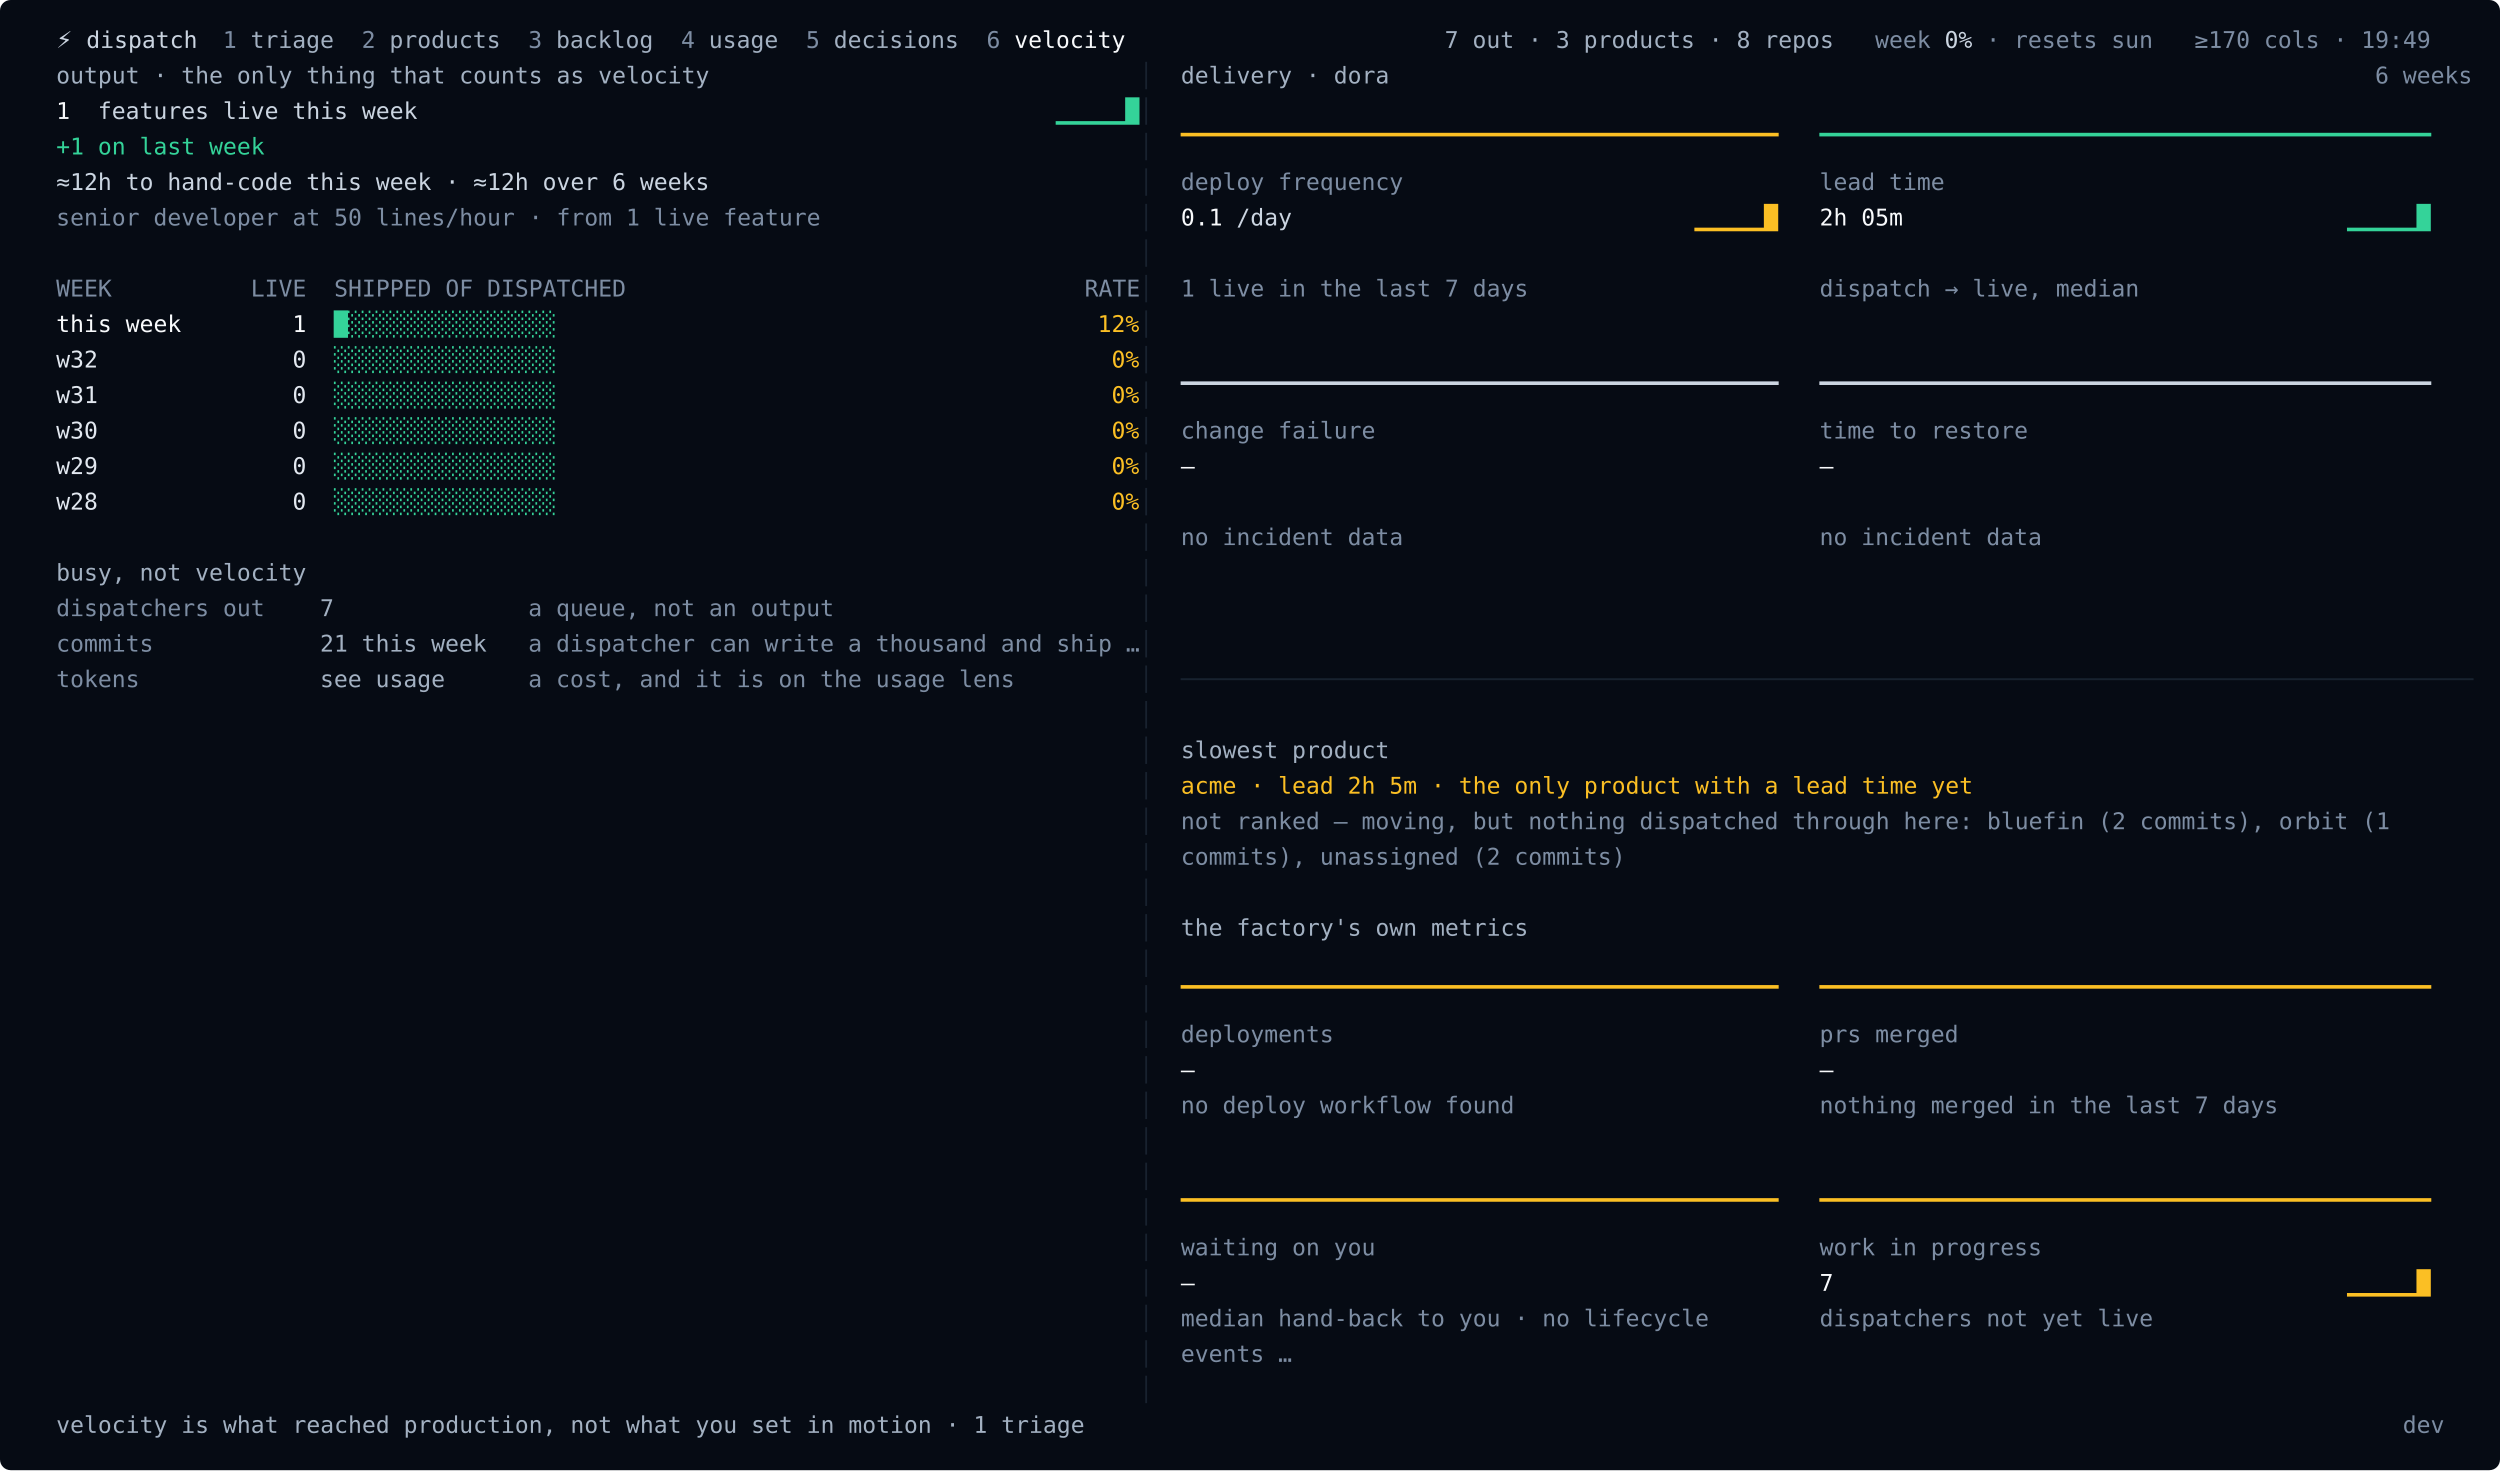
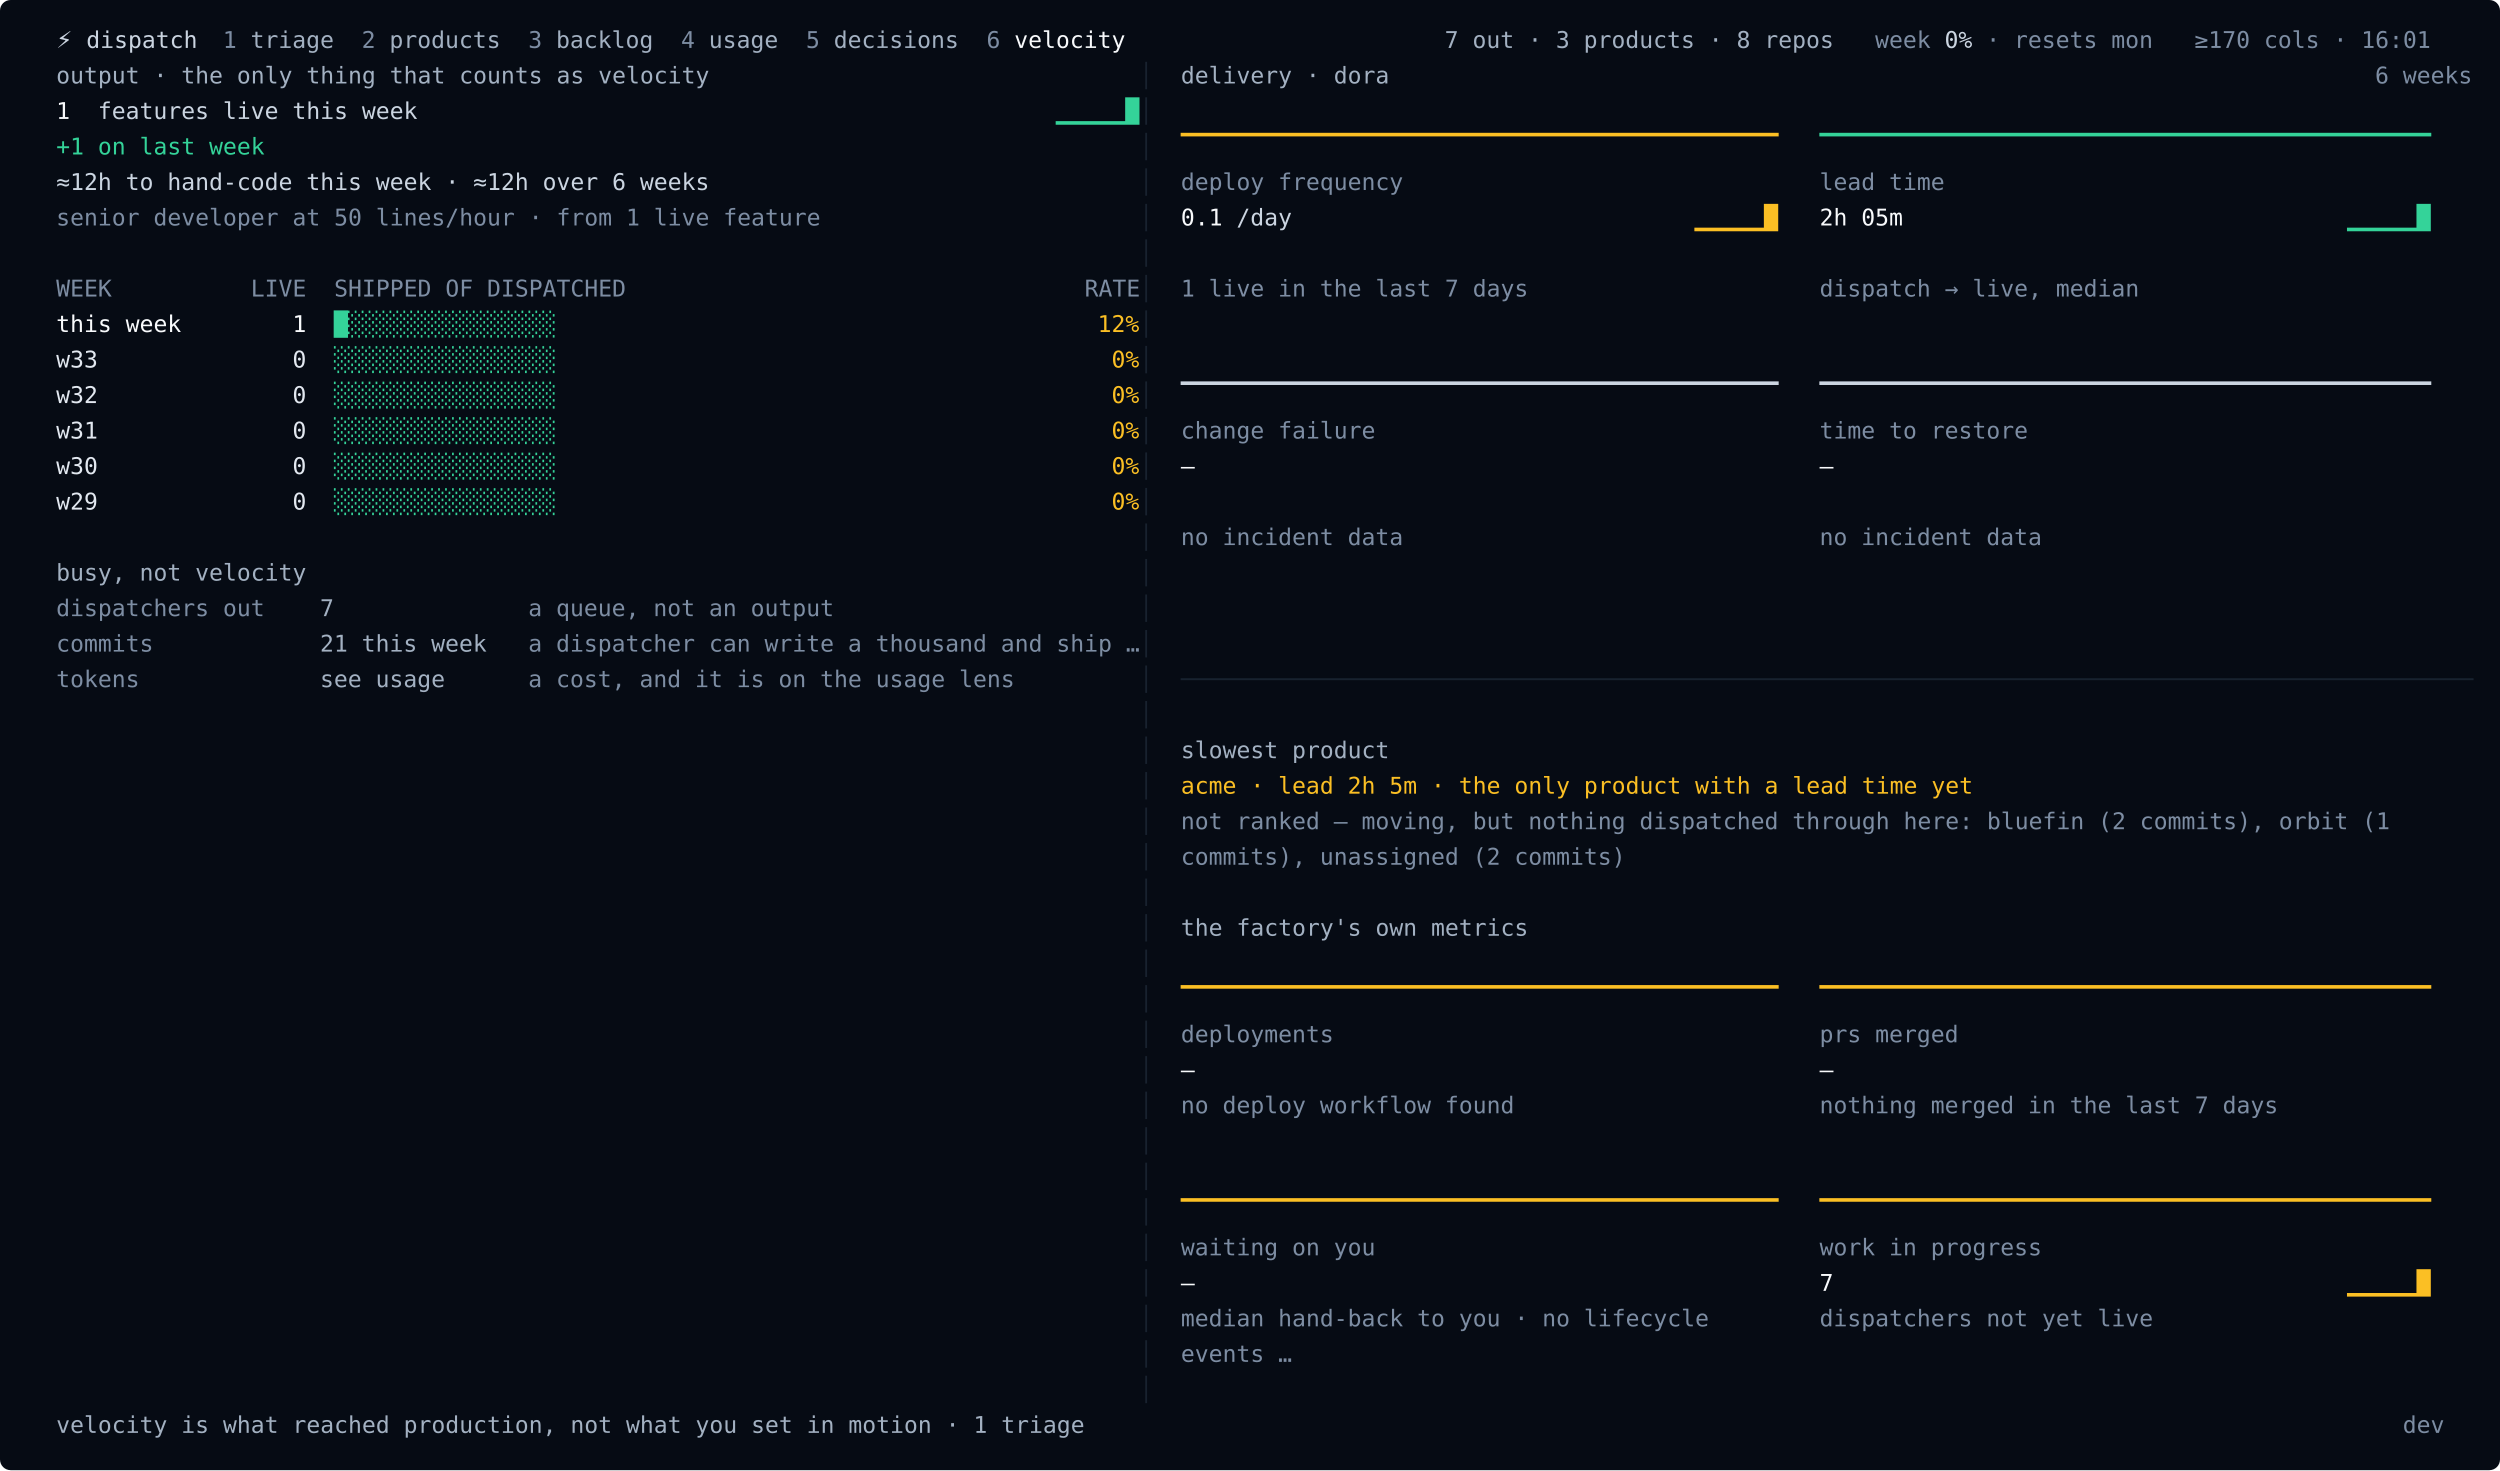
<svg xmlns="http://www.w3.org/2000/svg" width="1408" height="828" viewBox="0 0 1408 828" role="img" aria-label="The velocity lens">
  <rect width="1408" height="828" rx="6" fill="#060b14" />
  <g font-family="ui-monospace, SFMono-Regular, Menlo, Consolas, 'DejaVu Sans Mono', monospace" font-size="13.0" xml:space="preserve">
    <text xml:space="preserve" y="27.00" fill="#e2e8f0">
      <tspan x="16.00">  </tspan>
      <tspan x="31.64" fill="#cbd5e1">⚡ dispatch</tspan>
      <tspan x="109.84">  </tspan>
      <tspan x="125.48" fill="#7d8da3">1 </tspan>
      <tspan x="141.12" fill="#a3b1c2">triage</tspan>
      <tspan x="188.04">  </tspan>
      <tspan x="203.68" fill="#7d8da3">2 </tspan>
      <tspan x="219.32" fill="#a3b1c2">products</tspan>
      <tspan x="281.88">  </tspan>
      <tspan x="297.52" fill="#7d8da3">3 </tspan>
      <tspan x="313.16" fill="#a3b1c2">backlog</tspan>
      <tspan x="367.90">  </tspan>
      <tspan x="383.54" fill="#7d8da3">4 </tspan>
      <tspan x="399.18" fill="#a3b1c2">usage</tspan>
      <tspan x="438.28">  </tspan>
      <tspan x="453.92" fill="#7d8da3">5 </tspan>
      <tspan x="469.56" fill="#a3b1c2">decisions</tspan>
      <tspan x="539.94">  </tspan>
      <tspan x="555.58" fill="#7d8da3">6 </tspan>
      <tspan x="571.22" fill="#f8fafc">velocity</tspan>
      <tspan x="633.78">                       </tspan>
      <tspan x="813.64" fill="#a3b1c2">7 out · 3 products · 8 repos</tspan>
      <tspan x="1032.60">   </tspan>
      <tspan x="1056.06" fill="#7d8da3">week </tspan>
      <tspan x="1095.16" fill="#cbd5e1">0%</tspan>
-       <tspan x="1110.80" fill="#7d8da3"> · resets sun</tspan>
+       <tspan x="1110.80" fill="#7d8da3"> · resets mon</tspan>
      <tspan x="1212.46">   </tspan>
-       <tspan x="1235.92" fill="#7d8da3">≥170 cols · 19:49</tspan>
+       <tspan x="1235.92" fill="#7d8da3">≥170 cols · 16:01</tspan>
    </text>
    <text xml:space="preserve" y="47.00" fill="#e2e8f0">
      <tspan x="16.00">  </tspan>
      <tspan x="31.64" fill="#a3b1c2">output · the only thing that counts as velocity                               </tspan>
      <tspan x="641.60" fill="#18222f">│</tspan>
      <tspan x="649.42">  </tspan>
      <tspan x="665.06" fill="#a3b1c2">delivery · dora                                                                  </tspan>
      <tspan x="1298.48" fill="#7d8da3">     6 weeks</tspan>
    </text>
    <text xml:space="preserve" y="67.00" fill="#e2e8f0">
      <tspan x="16.00">  </tspan>
      <tspan x="31.64" fill="#f8fafc">1  </tspan>
      <tspan x="55.10" fill="#cbd5e1">features live this week                                              </tspan>
      <tspan x="594.68" fill="#34d399">▁▁▁▁▁█</tspan>
      <tspan x="641.60" fill="#18222f">│</tspan>
    </text>
    <text xml:space="preserve" y="87.00" fill="#e2e8f0">
      <tspan x="16.00">  </tspan>
      <tspan x="31.64" fill="#34d399">+1 on last week                                                               </tspan>
      <tspan x="641.60" fill="#18222f">│</tspan>
      <tspan x="649.42">  </tspan>
      <tspan x="665.06" fill="#fbbf24">▔▔▔▔▔▔▔▔▔▔▔▔▔▔▔▔▔▔▔▔▔▔▔▔▔▔▔▔▔▔▔▔▔▔▔▔▔▔▔▔▔▔▔</tspan>
      <tspan x="1001.32">   </tspan>
      <tspan x="1024.78" fill="#34d399">▔▔▔▔▔▔▔▔▔▔▔▔▔▔▔▔▔▔▔▔▔▔▔▔▔▔▔▔▔▔▔▔▔▔▔▔▔▔▔▔▔▔▔▔</tspan>
    </text>
    <text xml:space="preserve" y="107.00" fill="#e2e8f0">
      <tspan x="16.00">  </tspan>
      <tspan x="31.64" fill="#cbd5e1">≈12h to hand-code this week · ≈12h over 6 weeks                               </tspan>
      <tspan x="641.60" fill="#18222f">│</tspan>
      <tspan x="649.42">  </tspan>
      <tspan x="665.06" fill="#7d8da3">deploy frequency                           </tspan>
      <tspan x="1001.32">   </tspan>
      <tspan x="1024.78" fill="#7d8da3">lead time                                   </tspan>
    </text>
    <text xml:space="preserve" y="127.00" fill="#e2e8f0">
      <tspan x="16.00">  </tspan>
      <tspan x="31.64" fill="#7d8da3">senior developer at 50 lines/hour · from 1 live feature                       </tspan>
      <tspan x="641.60" fill="#18222f">│</tspan>
      <tspan x="649.42">  </tspan>
      <tspan x="665.06" fill="#f8fafc">0.1 </tspan>
      <tspan x="696.34" fill="#cbd5e1">/day                             </tspan>
      <tspan x="954.40" fill="#fbbf24">▁▁▁▁▁█</tspan>
      <tspan x="1001.32">   </tspan>
      <tspan x="1024.78" fill="#f8fafc">2h 05m </tspan>
      <tspan x="1079.52" fill="#cbd5e1">                               </tspan>
      <tspan x="1321.94" fill="#34d399">▁▁▁▁▁█</tspan>
    </text>
    <text xml:space="preserve" y="147.00" fill="#e2e8f0">
      <tspan x="16.00">                                                                                </tspan>
      <tspan x="641.60" fill="#18222f">│</tspan>
      <tspan x="649.42">  </tspan>
      <tspan x="665.06" fill="#fbbf24">                                           </tspan>
      <tspan x="1001.32">   </tspan>
      <tspan x="1024.78" fill="#fbbf24">                                            </tspan>
    </text>
    <text xml:space="preserve" y="167.00" fill="#e2e8f0">
      <tspan x="16.00">  </tspan>
      <tspan x="31.64" fill="#7d8da3">WEEK          LIVE  SHIPPED OF DISPATCHED                                 RATE</tspan>
      <tspan x="641.60" fill="#18222f">│</tspan>
      <tspan x="649.42">  </tspan>
      <tspan x="665.06" fill="#7d8da3">1 live in the last 7 days                  </tspan>
      <tspan x="1001.32">   </tspan>
      <tspan x="1024.78" fill="#7d8da3">dispatch → live, median                     </tspan>
    </text>
    <text xml:space="preserve" y="187.00" fill="#e2e8f0">
      <tspan x="16.00">  </tspan>
      <tspan x="31.64" fill="#f8fafc">this week        1</tspan>
      <tspan x="172.40" fill="#34d399">  █░░░░░░░░░░░░░░░                                   </tspan>
      <tspan x="586.86" fill="#fbbf24">    12%</tspan>
      <tspan x="641.60" fill="#18222f">│</tspan>
      <tspan x="649.42">  </tspan>
      <tspan x="665.06" fill="#7d8da3">                                           </tspan>
      <tspan x="1001.32">   </tspan>
      <tspan x="1024.78" fill="#7d8da3">                                            </tspan>
    </text>
    <text xml:space="preserve" y="207.00" fill="#e2e8f0">
      <tspan x="16.00">  </tspan>
+       <tspan x="31.64">w33              0</tspan>
+       <tspan x="172.40" fill="#34d399">  ░░░░░░░░░░░░░░░░                                   </tspan>
+       <tspan x="586.86" fill="#fbbf24">     0%</tspan>
+       <tspan x="641.60" fill="#18222f">│</tspan>
+     </text>
+     <text xml:space="preserve" y="227.00" fill="#e2e8f0">
+       <tspan x="16.00">  </tspan>
      <tspan x="31.64">w32              0</tspan>
      <tspan x="172.40" fill="#34d399">  ░░░░░░░░░░░░░░░░                                   </tspan>
      <tspan x="586.86" fill="#fbbf24">     0%</tspan>
      <tspan x="641.60" fill="#18222f">│</tspan>
-     </text>
-     <text xml:space="preserve" y="227.00" fill="#e2e8f0">
+       <tspan x="649.42">  </tspan>
+       <tspan x="665.06" fill="#cbd5e1">▔▔▔▔▔▔▔▔▔▔▔▔▔▔▔▔▔▔▔▔▔▔▔▔▔▔▔▔▔▔▔▔▔▔▔▔▔▔▔▔▔▔▔</tspan>
+       <tspan x="1001.32">   </tspan>
+       <tspan x="1024.78" fill="#cbd5e1">▔▔▔▔▔▔▔▔▔▔▔▔▔▔▔▔▔▔▔▔▔▔▔▔▔▔▔▔▔▔▔▔▔▔▔▔▔▔▔▔▔▔▔▔</tspan>
+     </text>
+     <text xml:space="preserve" y="247.00" fill="#e2e8f0">
      <tspan x="16.00">  </tspan>
      <tspan x="31.64">w31              0</tspan>
      <tspan x="172.40" fill="#34d399">  ░░░░░░░░░░░░░░░░                                   </tspan>
      <tspan x="586.86" fill="#fbbf24">     0%</tspan>
      <tspan x="641.60" fill="#18222f">│</tspan>
      <tspan x="649.42">  </tspan>
-       <tspan x="665.06" fill="#cbd5e1">▔▔▔▔▔▔▔▔▔▔▔▔▔▔▔▔▔▔▔▔▔▔▔▔▔▔▔▔▔▔▔▔▔▔▔▔▔▔▔▔▔▔▔</tspan>
-       <tspan x="1001.32">   </tspan>
-       <tspan x="1024.78" fill="#cbd5e1">▔▔▔▔▔▔▔▔▔▔▔▔▔▔▔▔▔▔▔▔▔▔▔▔▔▔▔▔▔▔▔▔▔▔▔▔▔▔▔▔▔▔▔▔</tspan>
-     </text>
-     <text xml:space="preserve" y="247.00" fill="#e2e8f0">
+       <tspan x="665.06" fill="#7d8da3">change failure                             </tspan>
+       <tspan x="1001.32">   </tspan>
+       <tspan x="1024.78" fill="#7d8da3">time to restore                             </tspan>
+     </text>
+     <text xml:space="preserve" y="267.00" fill="#e2e8f0">
      <tspan x="16.00">  </tspan>
      <tspan x="31.64">w30              0</tspan>
-       <tspan x="172.40" fill="#34d399">  ░░░░░░░░░░░░░░░░                                   </tspan>
-       <tspan x="586.86" fill="#fbbf24">     0%</tspan>
-       <tspan x="641.60" fill="#18222f">│</tspan>
-       <tspan x="649.42">  </tspan>
-       <tspan x="665.06" fill="#7d8da3">change failure                             </tspan>
-       <tspan x="1001.32">   </tspan>
-       <tspan x="1024.78" fill="#7d8da3">time to restore                             </tspan>
-     </text>
-     <text xml:space="preserve" y="267.00" fill="#e2e8f0">
-       <tspan x="16.00">  </tspan>
-       <tspan x="31.64">w29              0</tspan>
      <tspan x="172.40" fill="#34d399">  ░░░░░░░░░░░░░░░░                                   </tspan>
      <tspan x="586.86" fill="#fbbf24">     0%</tspan>
      <tspan x="641.60" fill="#18222f">│</tspan>
      <tspan x="649.42">  </tspan>
      <tspan x="665.06" fill="#f8fafc">— </tspan>
      <tspan x="680.70" fill="#cbd5e1">                                         </tspan>
      <tspan x="1001.32">   </tspan>
      <tspan x="1024.78" fill="#f8fafc">— </tspan>
      <tspan x="1040.42" fill="#cbd5e1">                                          </tspan>
    </text>
    <text xml:space="preserve" y="287.00" fill="#e2e8f0">
      <tspan x="16.00">  </tspan>
-       <tspan x="31.64">w28              0</tspan>
+       <tspan x="31.64">w29              0</tspan>
      <tspan x="172.40" fill="#34d399">  ░░░░░░░░░░░░░░░░                                   </tspan>
      <tspan x="586.86" fill="#fbbf24">     0%</tspan>
      <tspan x="641.60" fill="#18222f">│</tspan>
      <tspan x="649.42">  </tspan>
      <tspan x="665.06" fill="#fbbf24">                                           </tspan>
      <tspan x="1001.32">   </tspan>
      <tspan x="1024.78" fill="#fbbf24">                                            </tspan>
    </text>
    <text xml:space="preserve" y="307.00" fill="#e2e8f0">
      <tspan x="16.00">                                                                                </tspan>
      <tspan x="641.60" fill="#18222f">│</tspan>
      <tspan x="649.42">  </tspan>
      <tspan x="665.06" fill="#7d8da3">no incident data                           </tspan>
      <tspan x="1001.32">   </tspan>
      <tspan x="1024.78" fill="#7d8da3">no incident data                            </tspan>
    </text>
    <text xml:space="preserve" y="327.00" fill="#e2e8f0">
      <tspan x="16.00">  </tspan>
      <tspan x="31.64" fill="#a3b1c2">busy, not velocity                                                            </tspan>
      <tspan x="641.60" fill="#18222f">│</tspan>
      <tspan x="649.42">  </tspan>
      <tspan x="665.06" fill="#7d8da3">                                           </tspan>
      <tspan x="1001.32">   </tspan>
      <tspan x="1024.78" fill="#7d8da3">                                            </tspan>
    </text>
    <text xml:space="preserve" y="347.00" fill="#e2e8f0">
      <tspan x="16.00">  </tspan>
      <tspan x="31.64" fill="#7d8da3">dispatchers out    </tspan>
      <tspan x="180.22" fill="#a3b1c2">7              </tspan>
      <tspan x="297.52" fill="#7d8da3">a queue, not an output                      </tspan>
      <tspan x="641.60" fill="#18222f">│</tspan>
    </text>
    <text xml:space="preserve" y="367.00" fill="#e2e8f0">
      <tspan x="16.00">  </tspan>
      <tspan x="31.64" fill="#7d8da3">commits            </tspan>
      <tspan x="180.22" fill="#a3b1c2">21 this week   </tspan>
      <tspan x="297.52" fill="#7d8da3">a dispatcher can write a thousand and ship …</tspan>
      <tspan x="641.60" fill="#18222f">│</tspan>
    </text>
    <text xml:space="preserve" y="387.00" fill="#e2e8f0">
      <tspan x="16.00">  </tspan>
      <tspan x="31.64" fill="#7d8da3">tokens             </tspan>
      <tspan x="180.22" fill="#a3b1c2">see usage      </tspan>
      <tspan x="297.52" fill="#7d8da3">a cost, and it is on the usage lens         </tspan>
      <tspan x="641.60" fill="#18222f">│</tspan>
      <tspan x="649.42">  </tspan>
      <tspan x="665.06" fill="#18222f">─────────────────────────────────────────────────────────────────────────────────────────────</tspan>
    </text>
    <text xml:space="preserve" y="407.00" fill="#e2e8f0">
      <tspan x="16.00">                                                                                </tspan>
      <tspan x="641.60" fill="#18222f">│</tspan>
    </text>
    <text xml:space="preserve" y="427.00" fill="#e2e8f0">
      <tspan x="16.00">                                                                                </tspan>
      <tspan x="641.60" fill="#18222f">│</tspan>
      <tspan x="649.42">  </tspan>
      <tspan x="665.06" fill="#a3b1c2">slowest product</tspan>
    </text>
    <text xml:space="preserve" y="447.00" fill="#e2e8f0">
      <tspan x="16.00">                                                                                </tspan>
      <tspan x="641.60" fill="#18222f">│</tspan>
      <tspan x="649.42">  </tspan>
      <tspan x="665.06" fill="#fbbf24">acme · lead 2h 5m · the only product with a lead time yet</tspan>
    </text>
    <text xml:space="preserve" y="467.00" fill="#e2e8f0">
      <tspan x="16.00">                                                                                </tspan>
      <tspan x="641.60" fill="#18222f">│</tspan>
      <tspan x="649.42">  </tspan>
      <tspan x="665.06" fill="#7d8da3">not ranked — moving, but nothing dispatched through here: bluefin (2 commits), orbit (1</tspan>
    </text>
    <text xml:space="preserve" y="487.00" fill="#e2e8f0">
      <tspan x="16.00">                                                                                </tspan>
      <tspan x="641.60" fill="#18222f">│</tspan>
      <tspan x="649.42">  </tspan>
      <tspan x="665.06" fill="#7d8da3">commits), unassigned (2 commits)</tspan>
    </text>
    <text xml:space="preserve" y="507.00" fill="#e2e8f0">
      <tspan x="16.00">                                                                                </tspan>
      <tspan x="641.60" fill="#18222f">│</tspan>
    </text>
    <text xml:space="preserve" y="527.00" fill="#e2e8f0">
      <tspan x="16.00">                                                                                </tspan>
      <tspan x="641.60" fill="#18222f">│</tspan>
      <tspan x="649.42">  </tspan>
      <tspan x="665.06" fill="#a3b1c2">the factory's own metrics</tspan>
    </text>
    <text xml:space="preserve" y="547.00" fill="#e2e8f0">
      <tspan x="16.00">                                                                                </tspan>
      <tspan x="641.60" fill="#18222f">│</tspan>
    </text>
    <text xml:space="preserve" y="567.00" fill="#e2e8f0">
      <tspan x="16.00">                                                                                </tspan>
      <tspan x="641.60" fill="#18222f">│</tspan>
      <tspan x="649.42">  </tspan>
      <tspan x="665.06" fill="#fbbf24">▔▔▔▔▔▔▔▔▔▔▔▔▔▔▔▔▔▔▔▔▔▔▔▔▔▔▔▔▔▔▔▔▔▔▔▔▔▔▔▔▔▔▔</tspan>
      <tspan x="1001.32">   </tspan>
      <tspan x="1024.78" fill="#fbbf24">▔▔▔▔▔▔▔▔▔▔▔▔▔▔▔▔▔▔▔▔▔▔▔▔▔▔▔▔▔▔▔▔▔▔▔▔▔▔▔▔▔▔▔▔</tspan>
    </text>
    <text xml:space="preserve" y="587.00" fill="#e2e8f0">
      <tspan x="16.00">                                                                                </tspan>
      <tspan x="641.60" fill="#18222f">│</tspan>
      <tspan x="649.42">  </tspan>
      <tspan x="665.06" fill="#7d8da3">deployments                                </tspan>
      <tspan x="1001.32">   </tspan>
      <tspan x="1024.78" fill="#7d8da3">prs merged                                  </tspan>
    </text>
    <text xml:space="preserve" y="607.00" fill="#e2e8f0">
      <tspan x="16.00">                                                                                </tspan>
      <tspan x="641.60" fill="#18222f">│</tspan>
      <tspan x="649.42">  </tspan>
      <tspan x="665.06" fill="#f8fafc">— </tspan>
      <tspan x="680.70" fill="#cbd5e1">                                         </tspan>
      <tspan x="1001.32">   </tspan>
      <tspan x="1024.78" fill="#f8fafc">— </tspan>
      <tspan x="1040.42" fill="#cbd5e1">                                          </tspan>
    </text>
    <text xml:space="preserve" y="627.00" fill="#e2e8f0">
      <tspan x="16.00">                                                                                </tspan>
      <tspan x="641.60" fill="#18222f">│</tspan>
      <tspan x="649.42">  </tspan>
      <tspan x="665.06" fill="#7d8da3">no deploy workflow found                   </tspan>
      <tspan x="1001.32">   </tspan>
      <tspan x="1024.78" fill="#7d8da3">nothing merged in the last 7 days           </tspan>
    </text>
    <text xml:space="preserve" y="647.00" fill="#e2e8f0">
      <tspan x="16.00">                                                                                </tspan>
      <tspan x="641.60" fill="#18222f">│</tspan>
      <tspan x="649.42">  </tspan>
      <tspan x="665.06" fill="#7d8da3">                                           </tspan>
      <tspan x="1001.32">   </tspan>
      <tspan x="1024.78" fill="#7d8da3">                                            </tspan>
    </text>
    <text xml:space="preserve" y="667.00" fill="#e2e8f0">
      <tspan x="16.00">                                                                                </tspan>
      <tspan x="641.60" fill="#18222f">│</tspan>
    </text>
    <text xml:space="preserve" y="687.00" fill="#e2e8f0">
      <tspan x="16.00">                                                                                </tspan>
      <tspan x="641.60" fill="#18222f">│</tspan>
      <tspan x="649.42">  </tspan>
      <tspan x="665.06" fill="#fbbf24">▔▔▔▔▔▔▔▔▔▔▔▔▔▔▔▔▔▔▔▔▔▔▔▔▔▔▔▔▔▔▔▔▔▔▔▔▔▔▔▔▔▔▔</tspan>
      <tspan x="1001.32">   </tspan>
      <tspan x="1024.78" fill="#fbbf24">▔▔▔▔▔▔▔▔▔▔▔▔▔▔▔▔▔▔▔▔▔▔▔▔▔▔▔▔▔▔▔▔▔▔▔▔▔▔▔▔▔▔▔▔</tspan>
    </text>
    <text xml:space="preserve" y="707.00" fill="#e2e8f0">
      <tspan x="16.00">                                                                                </tspan>
      <tspan x="641.60" fill="#18222f">│</tspan>
      <tspan x="649.42">  </tspan>
      <tspan x="665.06" fill="#7d8da3">waiting on you                             </tspan>
      <tspan x="1001.32">   </tspan>
      <tspan x="1024.78" fill="#7d8da3">work in progress                            </tspan>
    </text>
    <text xml:space="preserve" y="727.00" fill="#e2e8f0">
      <tspan x="16.00">                                                                                </tspan>
      <tspan x="641.60" fill="#18222f">│</tspan>
      <tspan x="649.42">  </tspan>
      <tspan x="665.06" fill="#f8fafc">— </tspan>
      <tspan x="680.70" fill="#cbd5e1">                                         </tspan>
      <tspan x="1001.32">   </tspan>
      <tspan x="1024.78" fill="#f8fafc">7 </tspan>
      <tspan x="1040.42" fill="#cbd5e1">                                    </tspan>
      <tspan x="1321.94" fill="#fbbf24">▁▁▁▁▁█</tspan>
    </text>
    <text xml:space="preserve" y="747.00" fill="#e2e8f0">
      <tspan x="16.00">                                                                                </tspan>
      <tspan x="641.60" fill="#18222f">│</tspan>
      <tspan x="649.42">  </tspan>
      <tspan x="665.06" fill="#7d8da3">median hand-back to you · no lifecycle     </tspan>
      <tspan x="1001.32">   </tspan>
      <tspan x="1024.78" fill="#7d8da3">dispatchers not yet live                    </tspan>
    </text>
    <text xml:space="preserve" y="767.00" fill="#e2e8f0">
      <tspan x="16.00">                                                                                </tspan>
      <tspan x="641.60" fill="#18222f">│</tspan>
      <tspan x="649.42">  </tspan>
      <tspan x="665.06" fill="#7d8da3">events …                                   </tspan>
      <tspan x="1001.32">   </tspan>
      <tspan x="1024.78" fill="#7d8da3">                                            </tspan>
    </text>
    <text xml:space="preserve" y="787.00" fill="#e2e8f0">
      <tspan x="16.00">                                                                                </tspan>
      <tspan x="641.60" fill="#18222f">│</tspan>
    </text>
    <text xml:space="preserve" y="807.00" fill="#e2e8f0">
      <tspan x="16.00">  </tspan>
      <tspan x="31.64" fill="#a3b1c2">velocity is what reached production, not what you set in motion · 1 triage</tspan>
      <tspan x="610.32">                                                                                               </tspan>
      <tspan x="1353.22" fill="#7d8da3">dev</tspan>
    </text>
  </g>
</svg>
